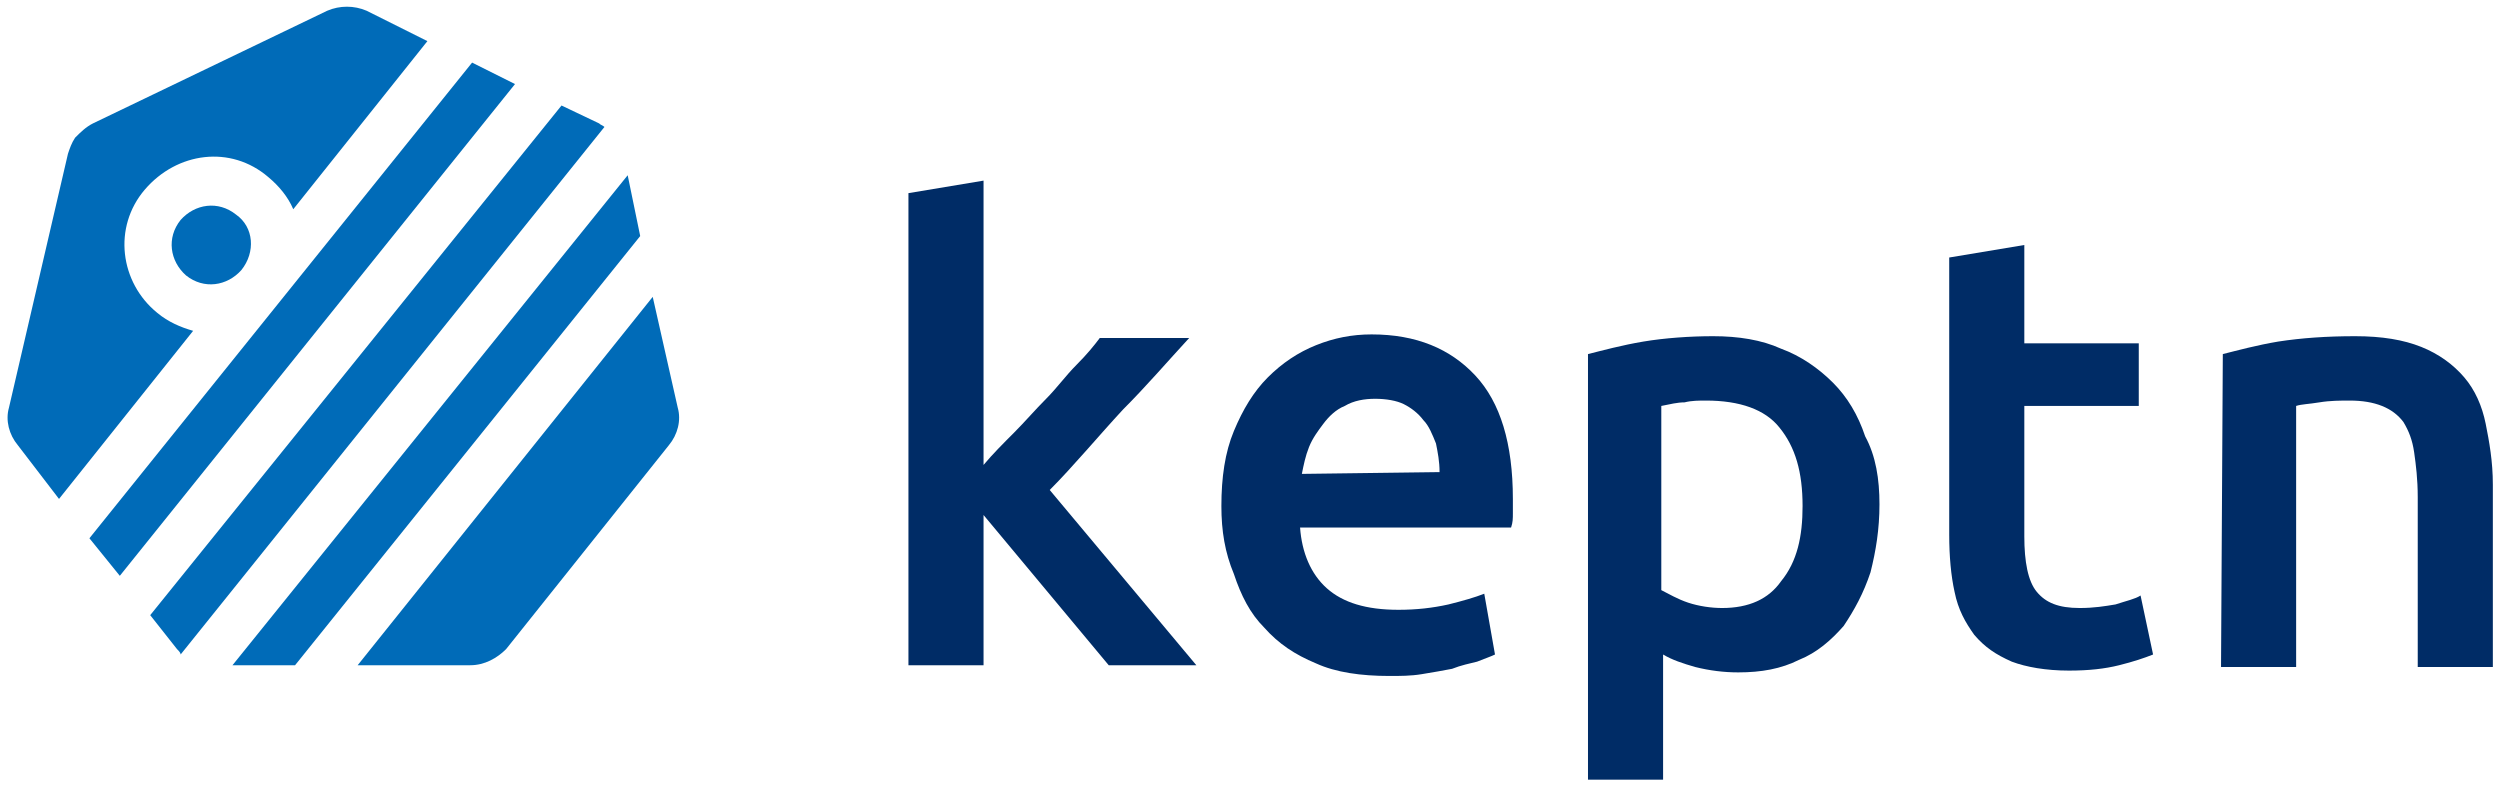
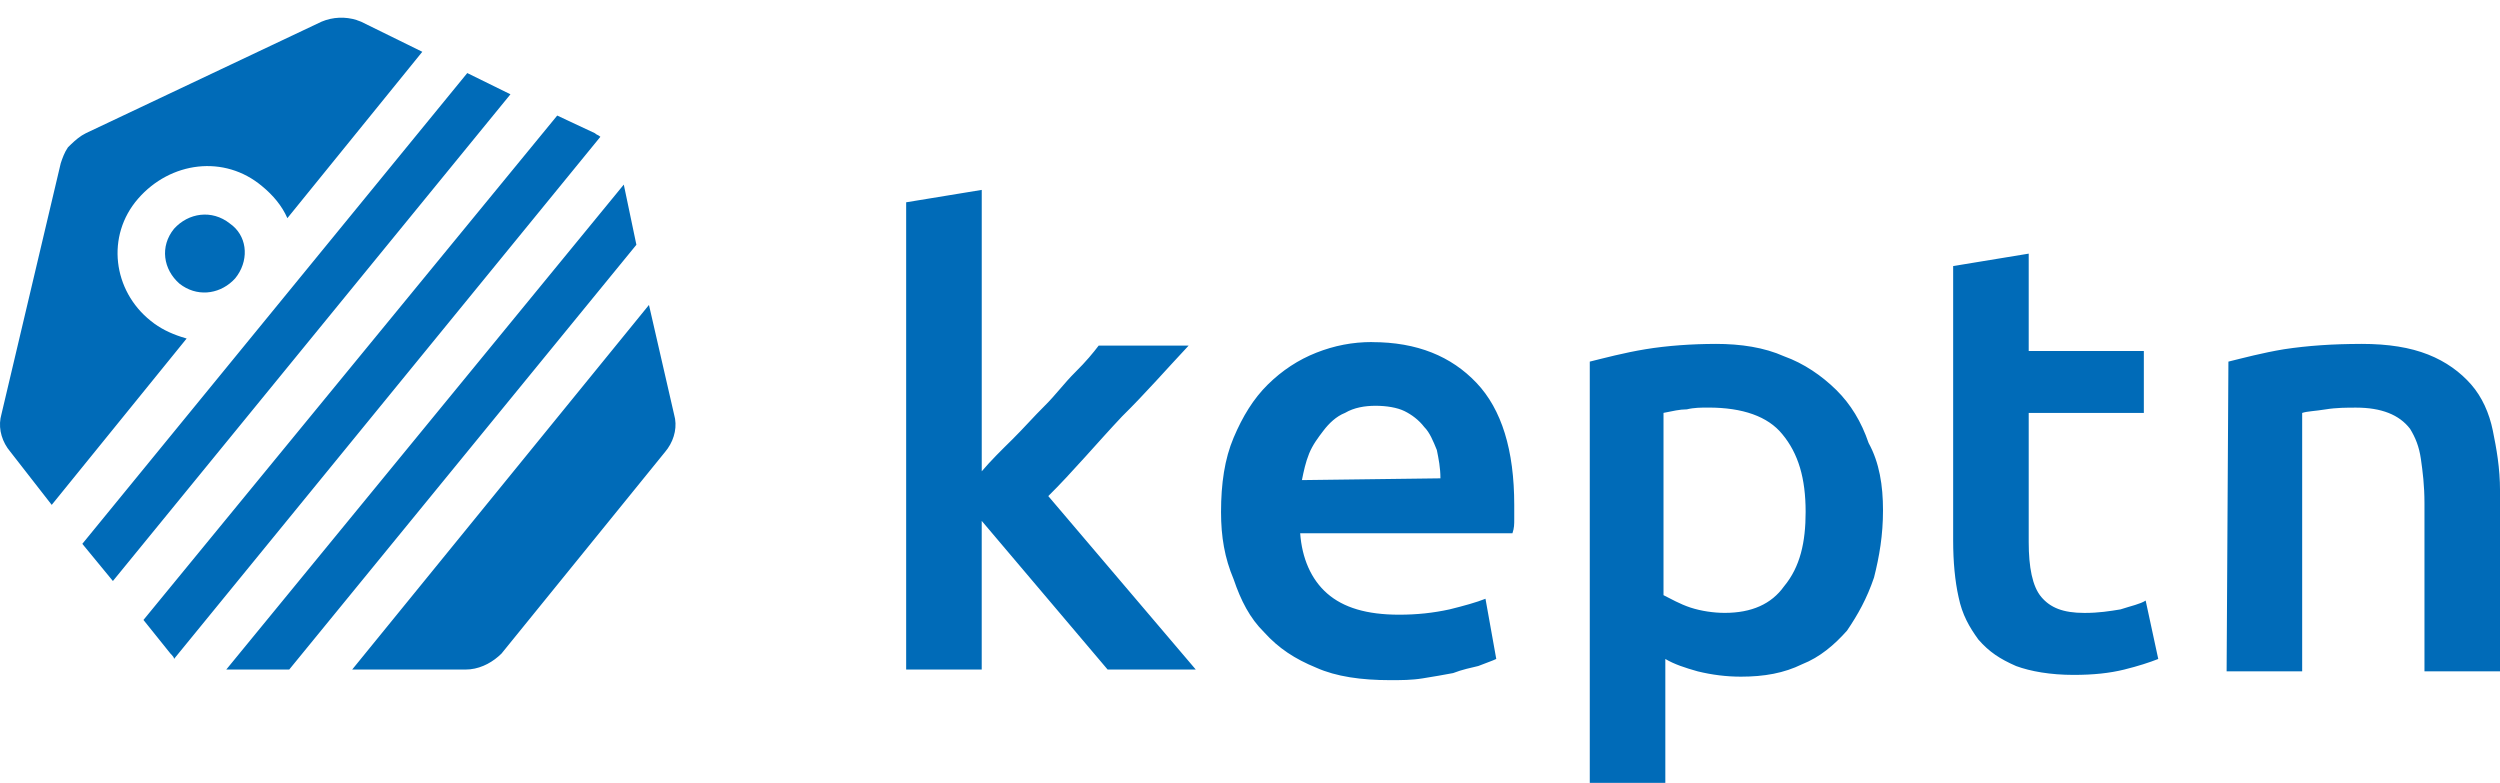
- <svg xmlns="http://www.w3.org/2000/svg" version="1.1" id="Layer_1" x="0px" y="0px" viewBox="0 0 139.8 44" style="enable-background:new 0 0 139.8 44;" xml:space="preserve">
-   <style type="text/css">
- 	.st0{fill:#006BB8;}
- 	.st1{fill:#002C66;}
- </style>
-   <g>
-     <g>
-       <path class="st0" d="M33.5,6.9l-2.1-1L8.4,34.4l1.5,1.9c0.1,0.1,0.2,0.2,0.2,0.3L33.8,7.1C33.7,7,33.6,7,33.5,6.9z" />
-       <polygon class="st0" points="13,37.2 16.5,37.2 35.8,13.2 35.1,9.8   " />
-       <polygon class="st0" points="26.4,3.5 15.7,16.8 15.7,16.8 15.7,16.8 5,30.1 6.7,32.2 28.8,4.7   " />
-       <path class="st0" d="M26.3,37.2c0.8,0,1.5-0.4,2-0.9l9.1-11.4c0.5-0.6,0.7-1.4,0.5-2.1l-1.4-6.2L20,37.2H26.3z" />
-       <path class="st0" d="M13.2,12c-1-0.8-2.3-0.6-3.1,0.3c-0.8,1-0.6,2.3,0.3,3.1c1,0.8,2.3,0.6,3.1-0.3l0,0    C14.3,14.1,14.2,12.7,13.2,12z" />
-       <path class="st0" d="M8.8,17.5c-2.1-1.7-2.5-4.8-0.7-6.9s4.8-2.5,6.9-0.7c0.6,0.5,1.1,1.1,1.4,1.8l7.5-9.4l-3.4-1.7    c-0.7-0.3-1.5-0.3-2.2,0L5.2,6.9c-0.4,0.2-0.7,0.5-1,0.8C4,8,3.9,8.3,3.8,8.6L0.5,22.8c-0.2,0.7,0,1.5,0.5,2.1l2.3,3l7.5-9.4    C10.1,18.3,9.4,18,8.8,17.5z" />
-     </g>
-     <g>
-       <path class="st1" d="M68.3,28.3c0-1.6,0.2-3,0.7-4.2c0.5-1.2,1.1-2.2,1.9-3s1.7-1.4,2.7-1.8c1-0.4,2-0.6,3.1-0.6    c2.5,0,4.4,0.8,5.8,2.3c1.4,1.5,2.1,3.8,2.1,6.9c0,0.2,0,0.5,0,0.8c0,0.3,0,0.5-0.1,0.8H72.7c0.1,1.4,0.6,2.6,1.5,3.4    c0.9,0.8,2.2,1.2,4,1.2c1,0,1.9-0.1,2.8-0.3c0.8-0.2,1.5-0.4,2-0.6l0.6,3.4c-0.2,0.1-0.5,0.2-1,0.4c-0.4,0.1-0.9,0.2-1.4,0.4    c-0.5,0.1-1.1,0.2-1.7,0.3c-0.6,0.1-1.2,0.1-1.8,0.1c-1.6,0-3-0.2-4.1-0.7c-1.2-0.5-2.1-1.1-2.9-2c-0.8-0.8-1.3-1.8-1.7-3    C68.5,30.9,68.3,29.7,68.3,28.3z M80.5,26.4c0-0.6-0.1-1.1-0.2-1.6c-0.2-0.5-0.4-1-0.7-1.3c-0.3-0.4-0.7-0.7-1.1-0.9    s-1-0.3-1.6-0.3c-0.6,0-1.2,0.1-1.7,0.4c-0.5,0.2-0.9,0.6-1.2,1c-0.3,0.4-0.6,0.8-0.8,1.3c-0.2,0.5-0.3,1-0.4,1.5L80.5,26.4    L80.5,26.4z" />
-       <path class="st1" d="M105.1,28.2c0,1.4-0.2,2.6-0.5,3.8c-0.4,1.2-0.9,2.1-1.5,3c-0.7,0.8-1.5,1.5-2.5,1.9c-1,0.5-2.1,0.7-3.4,0.7    c-0.8,0-1.6-0.1-2.4-0.3c-0.7-0.2-1.3-0.4-1.8-0.7v7h-4.2V19.8c0.8-0.2,1.9-0.5,3.1-0.7c1.2-0.2,2.6-0.3,3.9-0.3    c1.4,0,2.7,0.2,3.8,0.7c1.1,0.4,2.1,1.1,2.9,1.9c0.8,0.8,1.4,1.8,1.8,3C104.9,25.5,105.1,26.8,105.1,28.2z M100.8,28.3    c0-1.9-0.4-3.3-1.3-4.4c-0.8-1-2.2-1.5-4.1-1.5c-0.4,0-0.8,0-1.2,0.1c-0.4,0-0.8,0.1-1.3,0.2V33c0.4,0.2,0.9,0.5,1.5,0.7    c0.6,0.2,1.3,0.3,1.9,0.3c1.5,0,2.6-0.5,3.3-1.5C100.5,31.4,100.8,30,100.8,28.3z" />
-       <path class="st1" d="M109,14.4l4.2-0.7v5.5h6.4v3.5h-6.4V30c0,1.4,0.2,2.5,0.7,3.1c0.5,0.6,1.2,0.9,2.4,0.9c0.8,0,1.4-0.1,2-0.2    c0.6-0.2,1.1-0.3,1.4-0.5l0.7,3.3c-0.5,0.2-1.1,0.4-1.9,0.6c-0.8,0.2-1.7,0.3-2.8,0.3c-1.3,0-2.4-0.2-3.2-0.5    c-0.9-0.4-1.5-0.8-2.1-1.5c-0.5-0.7-0.9-1.4-1.1-2.4c-0.2-0.9-0.3-2-0.3-3.2L109,14.4L109,14.4z" />
-       <path class="st1" d="M124.3,19.8c0.8-0.2,1.9-0.5,3.1-0.7c1.3-0.2,2.7-0.3,4.3-0.3c1.5,0,2.7,0.2,3.7,0.6c1,0.4,1.8,1,2.4,1.7    c0.6,0.7,1,1.6,1.2,2.6c0.2,1,0.4,2.1,0.4,3.4v10.2h-4.2v-9.5c0-1-0.1-1.8-0.2-2.5c-0.1-0.7-0.3-1.2-0.6-1.7    c-0.3-0.4-0.7-0.7-1.2-0.9c-0.5-0.2-1.1-0.3-1.8-0.3c-0.5,0-1.1,0-1.7,0.1c-0.6,0.1-1,0.1-1.3,0.2v14.6h-4.2L124.3,19.8    L124.3,19.8z" />
-       <g>
-         <path class="st1" d="M66.9,37.2h-4.9l-7-8.4v8.4h-4.2V10.8l4.2-0.7v15.9c0.5-0.6,1.1-1.2,1.7-1.8c0.6-0.6,1.2-1.3,1.8-1.9     c0.6-0.6,1.1-1.3,1.7-1.9s1-1.1,1.3-1.5h5c-1.2,1.3-2.4,2.7-3.7,4c-1.3,1.4-2.8,3.2-4.1,4.5L66.9,37.2z" />
-       </g>
-     </g>
-   </g>
+ <svg xmlns="http://www.w3.org/2000/svg" height="31" viewBox="0 0 99 31" width="99">
+   <path d="m67.942 13.618c.997 0 1.923.14 2.707.491.784.28 1.496.771 2.066 1.332.57.561.997 1.262 1.282 2.103.427.771.57 1.682.57 2.663s-.142 1.822-.356 2.663c-.285.841-.641 1.472-1.069 2.103-.499.561-1.069 1.051-1.781 1.332-.712.35-1.496.491-2.422.491-.57 0-1.14-.07-1.71-.21-.499-.14-.926-.28-1.282-.491v4.906h-2.992v-16.681c.57-.14 1.353-.35 2.208-.491s1.852-.21 2.778-.21zm-13.606-.07c1.781 0 3.134.561 4.132 1.612s1.496 2.663 1.496 4.836v.561c0 .21 0 .35-.071.561h-8.406c.071.981.427 1.822 1.069 2.383.641.561 1.567.841 2.849.841.712 0 1.353-.07 1.995-.21.57-.14 1.069-.28 1.425-.421l.427 2.383c-.142.07-.356.14-.712.28-.285.07-.641.14-.997.28-.356.07-.784.14-1.211.21s-.855.07-1.282.07c-1.14 0-2.137-.14-2.921-.491-.855-.35-1.496-.771-2.066-1.402-.57-.561-.926-1.262-1.211-2.103-.356-.841-.499-1.682-.499-2.663 0-1.121.142-2.103.499-2.944.356-.841.784-1.542 1.353-2.103.57-.561 1.211-.981 1.923-1.262.712-.28 1.425-.421 2.208-.421zm26.001-3.504v3.855h4.559v2.453h-4.559v5.116c0 .981.142 1.752.499 2.173.356.421.855.631 1.71.631.57 0 .997-.07 1.425-.14.427-.14.784-.21.997-.35l.499 2.313c-.356.14-.784.28-1.353.421-.57.14-1.211.21-1.995.21-.926 0-1.71-.14-2.28-.35-.641-.28-1.069-.561-1.496-1.051-.356-.491-.641-.981-.784-1.682-.142-.631-.214-1.402-.214-2.243v-10.864zm13.178 3.574c1.069 0 1.923.14 2.636.421.712.28 1.282.701 1.71 1.191.427.491.712 1.121.855 1.822.142.701.285 1.472.285 2.383v7.149h-2.992v-6.658c0-.701-.071-1.262-.142-1.752-.071-.491-.214-.841-.427-1.191-.214-.28-.499-.491-.855-.631-.356-.14-.784-.21-1.282-.21-.356 0-.784 0-1.211.07s-.712.07-.926.14v10.233h-2.992l.071-12.265c.57-.14 1.353-.35 2.208-.491.926-.14 1.923-.21 3.063-.21zm-68.813-6.308.499 2.383-13.748 16.821h-2.493zm.997 4.766.997 4.345c.128.442.026.94-.256 1.342l-.1.13-6.482 7.99c-.317.312-.746.568-1.237.621l-.187.01h-4.488zm13.178-4.556v11.144c.356-.421.784-.841 1.211-1.262.427-.421.855-.911 1.282-1.332.427-.421.784-.911 1.211-1.332s.712-.771.926-1.051h3.562c-.855.911-1.71 1.892-2.636 2.804-.926.981-1.995 2.243-2.921 3.154l5.841 6.869h-3.491l-4.986-5.887v5.887h-2.992v-18.503zm-16.811-2.944 1.496.701c.047.047.095.062.142.088l.071.052-16.883 20.676c0-.053-.04-.105-.09-.158l-.052-.053-1.069-1.332zm45.59 11.564c-.285 0-.57 0-.855.07-.285 0-.57.07-.926.14v7.219c.285.14.641.35 1.069.491.427.14.926.21 1.353.21 1.069 0 1.852-.35 2.351-1.051.641-.771.855-1.752.855-2.944 0-1.332-.285-2.313-.926-3.084-.57-.701-1.567-1.051-2.921-1.051zm-49.152-13.247 1.71.841-15.743 19.274-1.211-1.472 7.622-9.322zm-4.372-2.095.169.062 2.422 1.191-5.343 6.588c-.214-.491-.57-.911-.997-1.262-1.496-1.262-3.633-.981-4.915.491-1.282 1.472-.997 3.645.499 4.836.366.3.785.498 1.211.636l.213.065-5.343 6.588-1.638-2.103c-.321-.378-.468-.87-.39-1.323l.034-.149 2.351-9.952c.071-.21.142-.421.285-.631.171-.168.342-.336.549-.469l.163-.092 9.332-4.416c.443-.187.943-.208 1.399-.062zm40.345 15.271c-.427 0-.855.07-1.211.28-.356.14-.641.421-.855.701s-.427.561-.57.911c-.142.35-.214.701-.285 1.051l5.485-.07c0-.421-.071-.771-.142-1.121-.142-.35-.285-.701-.499-.911-.214-.28-.499-.491-.784-.631-.285-.14-.712-.21-1.14-.21zm-45.377-7.219c.67.462.773 1.358.308 2.046l-.094.126-.104.106c-.574.539-1.434.632-2.104.104-.641-.561-.784-1.472-.214-2.173.57-.631 1.496-.771 2.208-.21z" fill="#006bb8" />
</svg>
